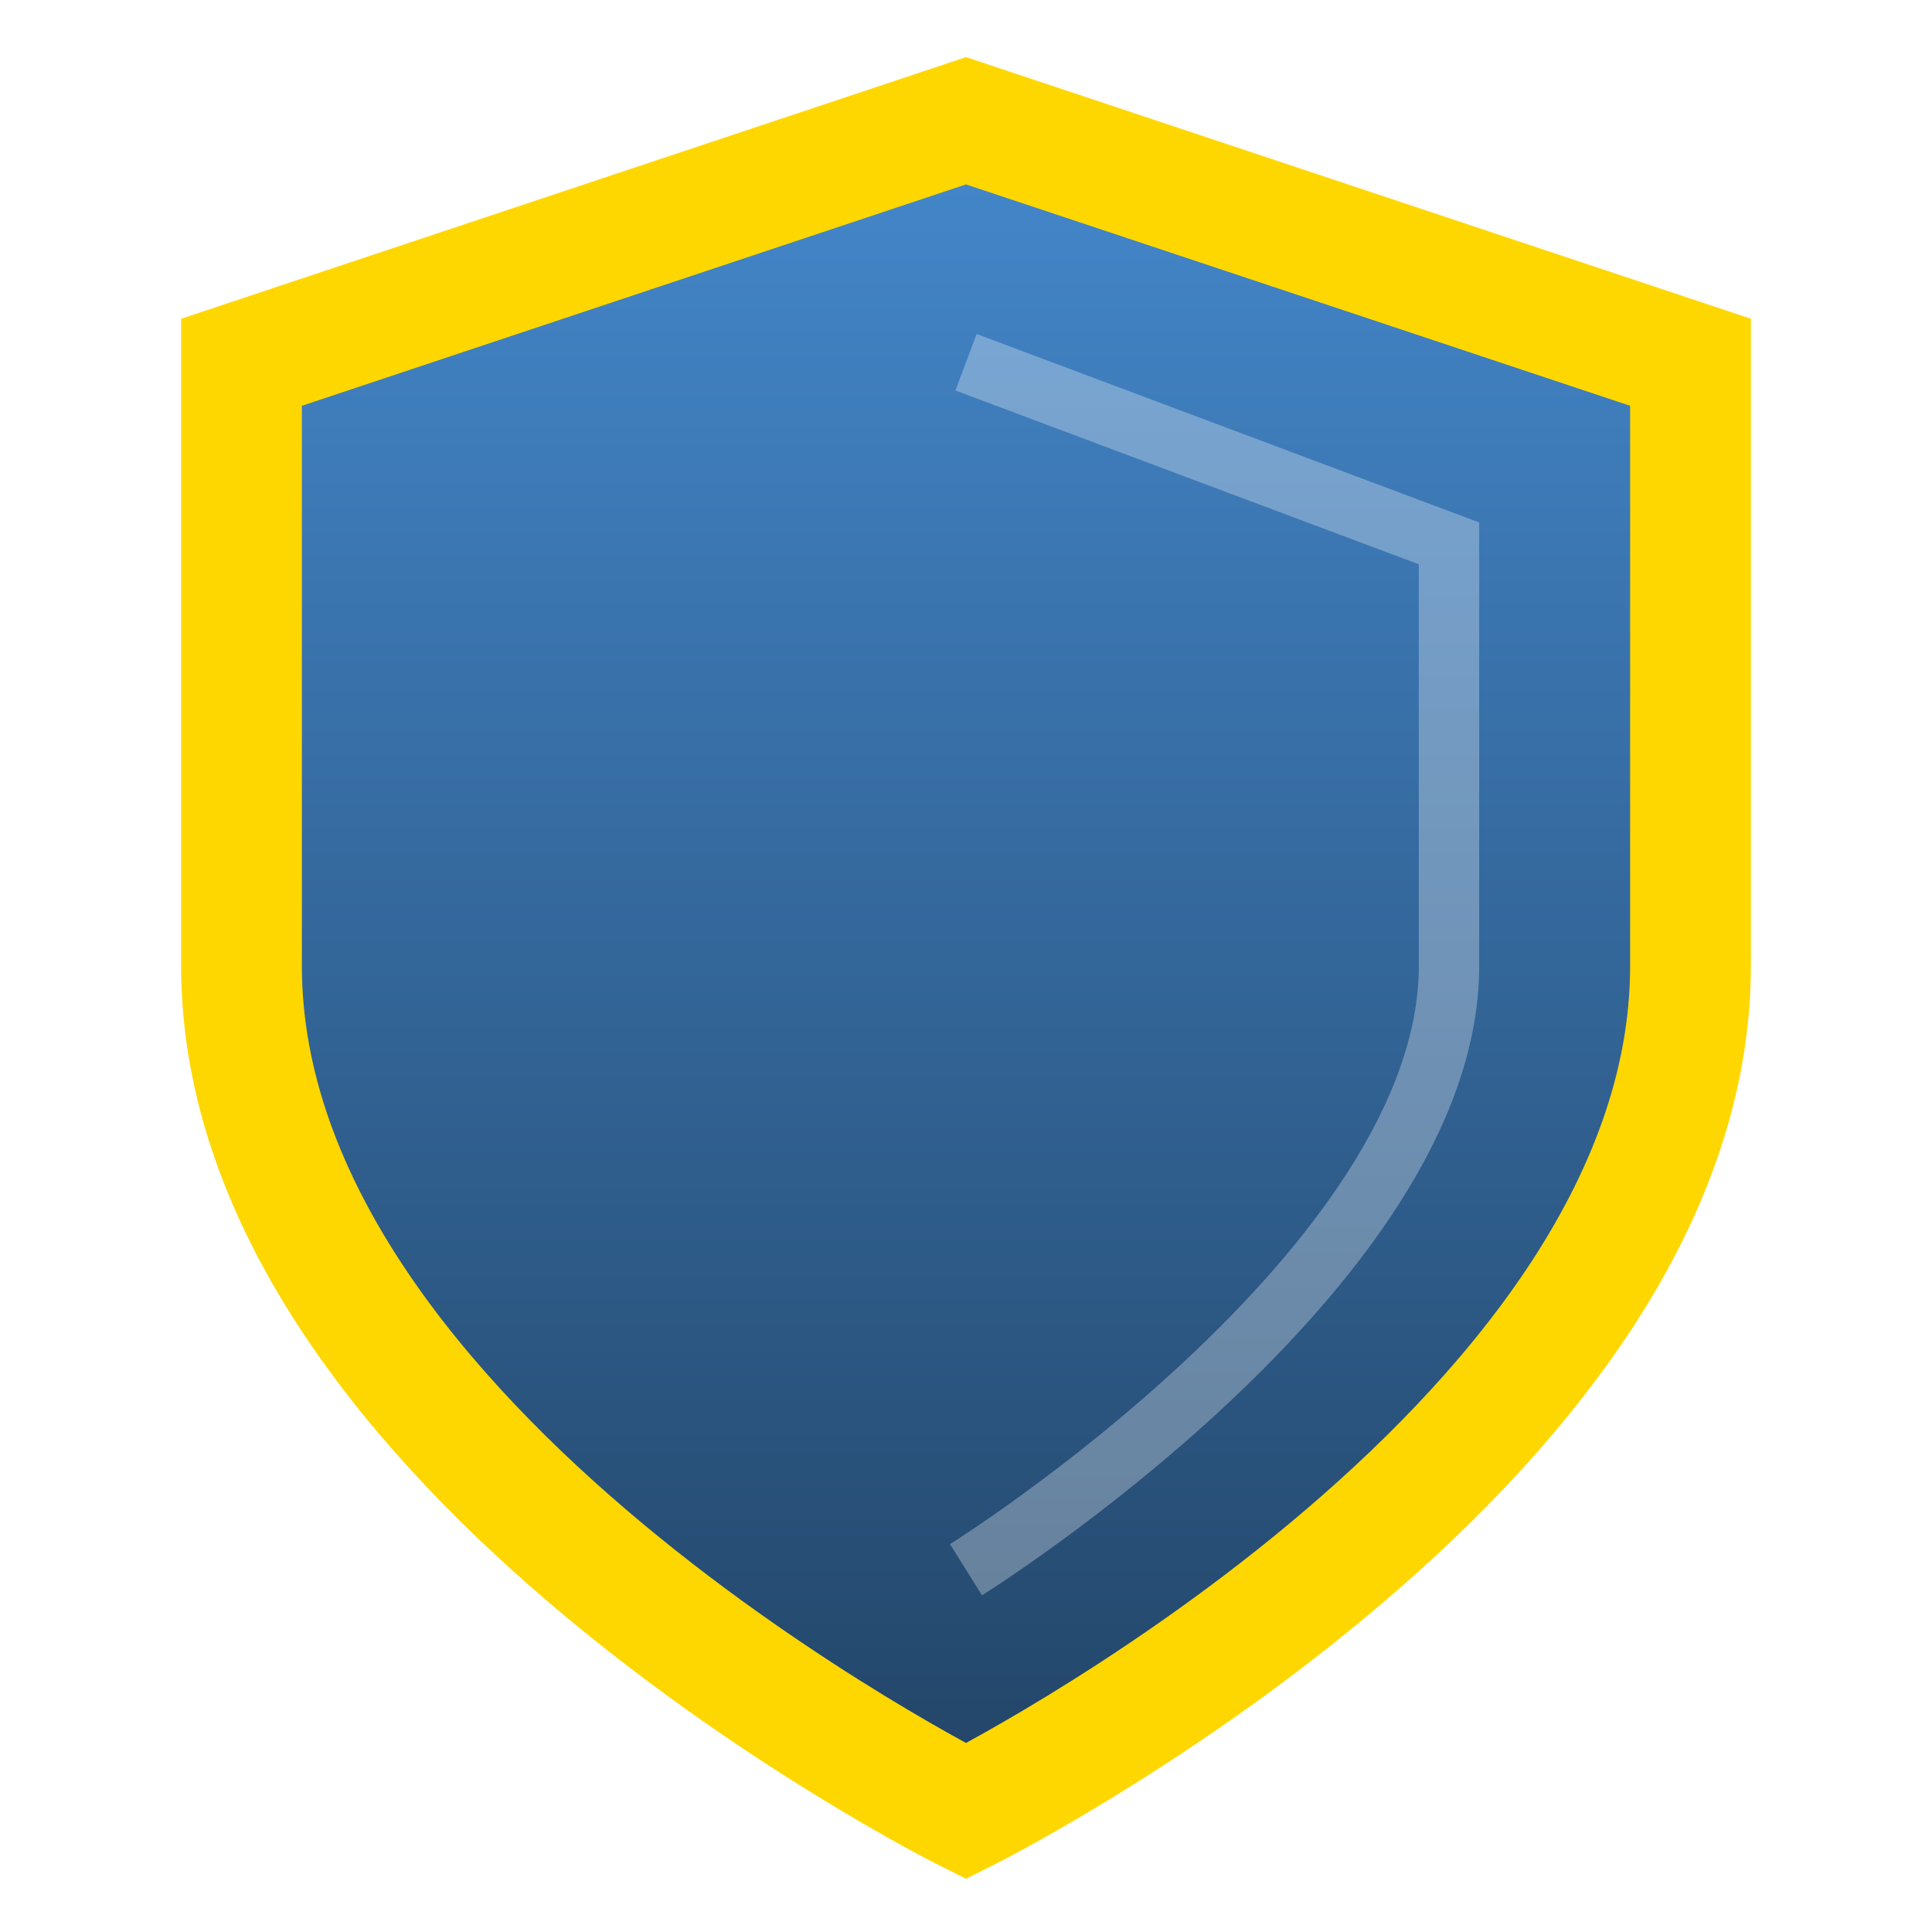
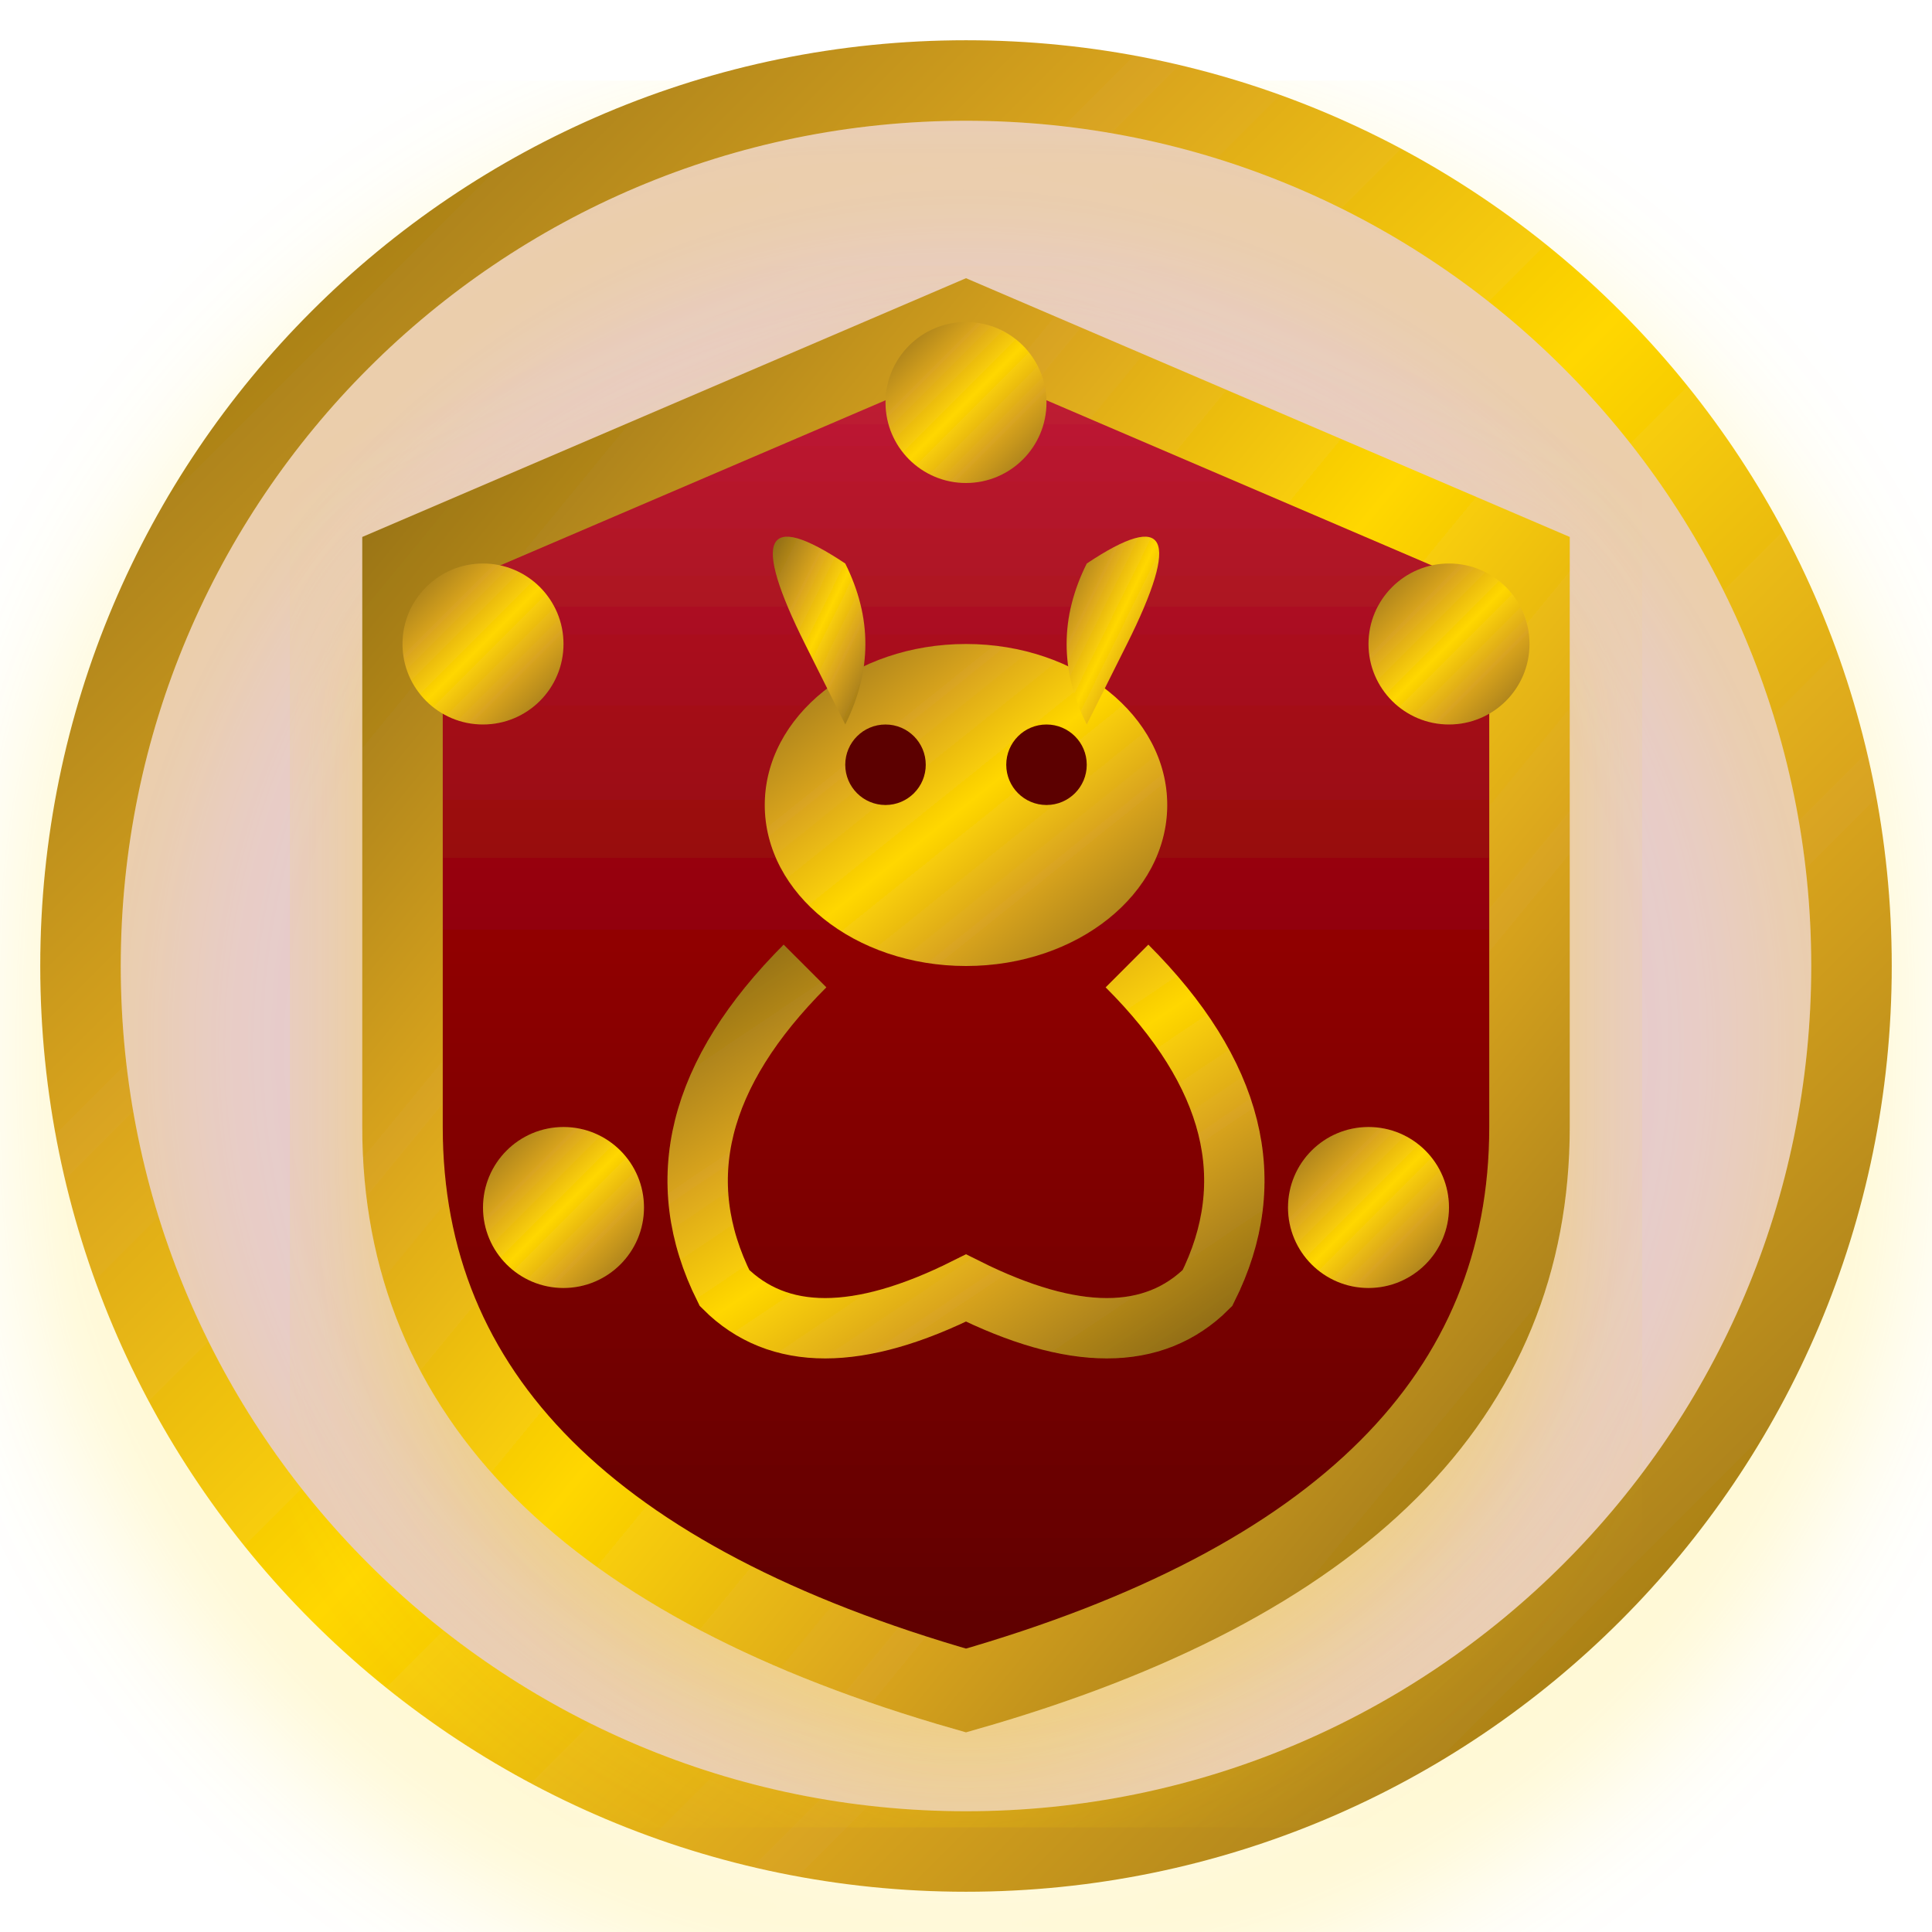
- <svg xmlns="http://www.w3.org/2000/svg" width="32" height="32" viewBox="0 0 32 32">
+ <svg xmlns="http://www.w3.org/2000/svg" width="48" height="48" viewBox="0 0 48 48">
  <defs>
-     <linearGradient id="shieldGrad" x1="0%" y1="0%" x2="0%" y2="100%">
-       <stop offset="0%" style="stop-color:#4488cc;stop-opacity:1" />
-       <stop offset="100%" style="stop-color:#224466;stop-opacity:1" />
+     <linearGradient id="goldShield" x1="0%" y1="0%" x2="100%" y2="100%">
+       <stop offset="0%" style="stop-color:#8b6914" />
+       <stop offset="30%" style="stop-color:#daa520" />
+       <stop offset="50%" style="stop-color:#ffd700" />
+       <stop offset="70%" style="stop-color:#daa520" />
+       <stop offset="100%" style="stop-color:#8b6914" />
    </linearGradient>
+     <linearGradient id="shieldBody" x1="0%" y1="0%" x2="0%" y2="100%">
+       <stop offset="0%" style="stop-color:#c41e3a" />
+       <stop offset="50%" style="stop-color:#8b0000" />
+       <stop offset="100%" style="stop-color:#5c0000" />
+     </linearGradient>
+     <filter id="shieldGlow">
+       <feDropShadow dx="0" dy="2" stdDeviation="2" flood-color="#ffd700" flood-opacity="0.4" />
+     </filter>
  </defs>
-   <path d="M16,2 L28,6 L28,16 C28,24 16,30 16,30 C16,30 4,24 4,16 L4,6 Z" fill="url(#shieldGrad)" stroke="#ffd700" stroke-width="2" />
-   <path d="M16,6 L24,9 L24,16 C24,21 16,26 16,26" fill="none" stroke="rgba(255,255,255,0.3)" stroke-width="1" />
+   <circle cx="24" cy="24" r="22" fill="rgba(139,0,0,0.2)" />
+   <circle cx="24" cy="24" r="22" fill="none" stroke="url(#goldShield)" stroke-width="2" filter="url(#shieldGlow)" />
+   <g transform="translate(24, 24)" filter="url(#shieldGlow)">
+     <path d="M0,-16 L14,-10 L14,4 Q14,14 0,18 Q-14,14 -14,4 L-14,-10 Z" fill="url(#shieldBody)" />
+     <path d="M0,-16 L14,-10 L14,4 Q14,14 0,18 Q-14,14 -14,4 L-14,-10 Z" fill="none" stroke="url(#goldShield)" stroke-width="2" />
+     <g fill="url(#goldShield)">
+       <ellipse cx="0" cy="-4" rx="5" ry="4" />
+       <circle cx="-2" cy="-5" r="1" fill="#5c0000" />
+       <circle cx="2" cy="-5" r="1" fill="#5c0000" />
+       <path d="M-4,-8 Q-6,-12 -3,-10 Q-2,-8 -3,-6" />
+       <path d="M4,-8 Q6,-12 3,-10 Q2,-8 3,-6" />
+       <path d="M-4,0 Q-8,4 -6,8 Q-4,10 0,8 Q4,10 6,8 Q8,4 4,0" fill="none" stroke="url(#goldShield)" stroke-width="1.5" />
+     </g>
+     <circle cx="0" cy="-14" r="2" fill="url(#goldShield)" />
+     <circle cx="-12" cy="-8" r="2" fill="url(#goldShield)" />
+     <circle cx="12" cy="-8" r="2" fill="url(#goldShield)" />
+     <circle cx="-10" cy="6" r="2" fill="url(#goldShield)" />
+     <circle cx="10" cy="6" r="2" fill="url(#goldShield)" />
+   </g>
</svg>
